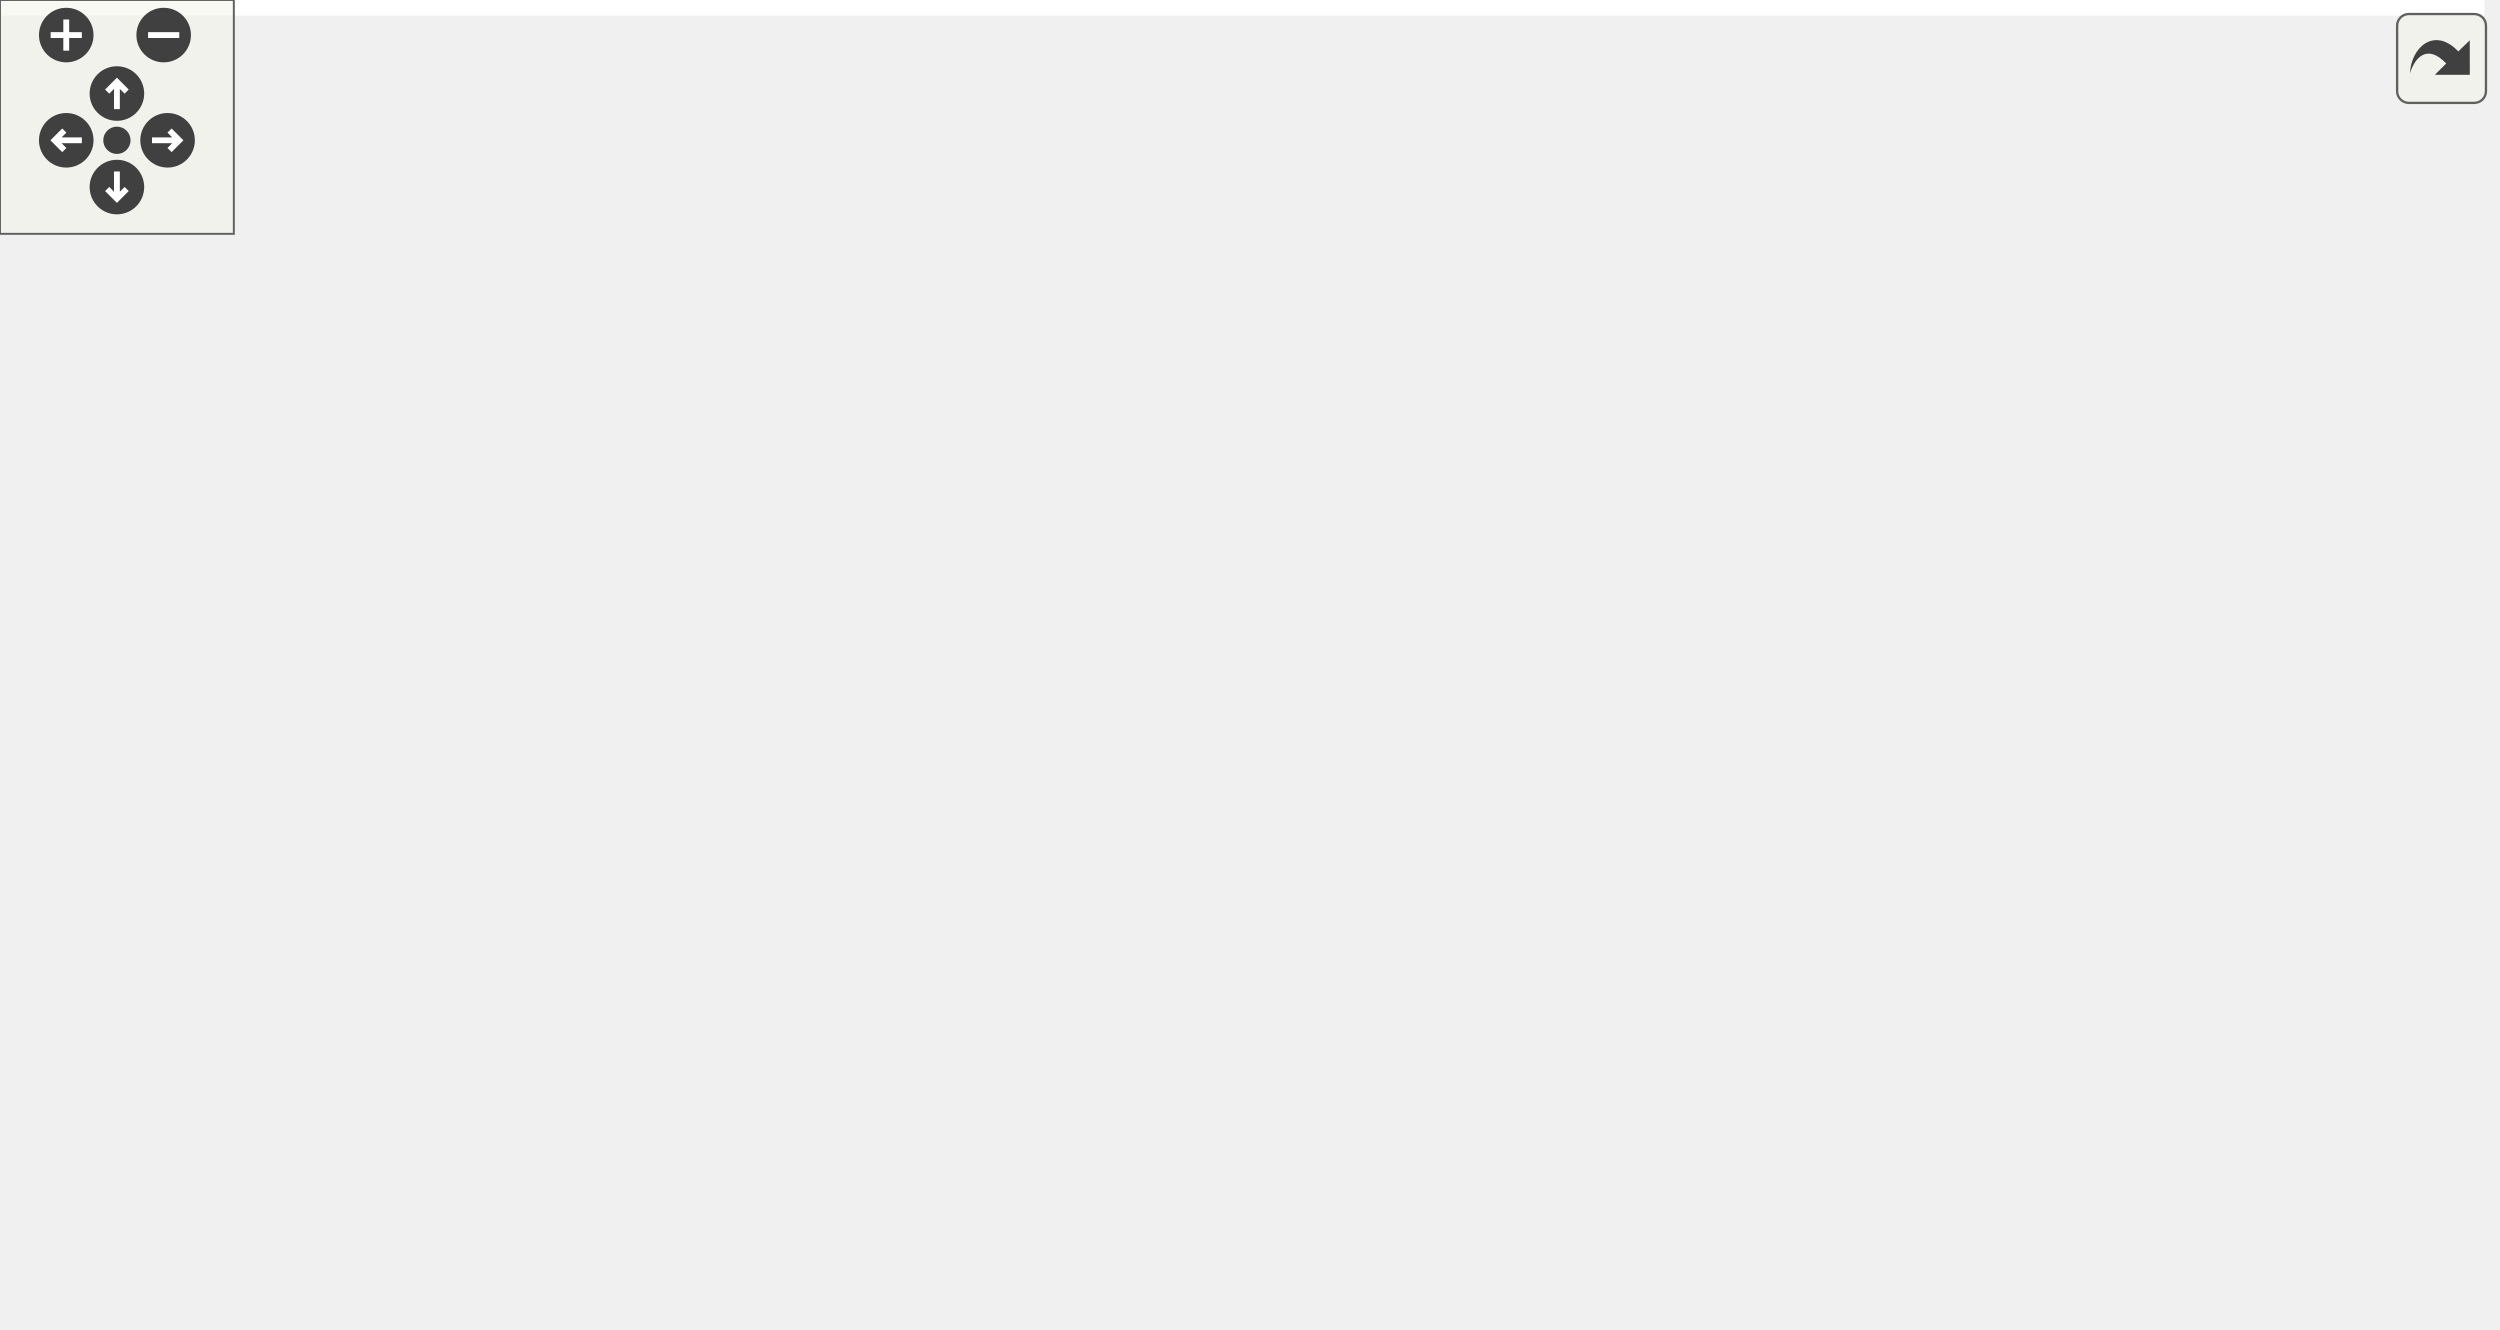
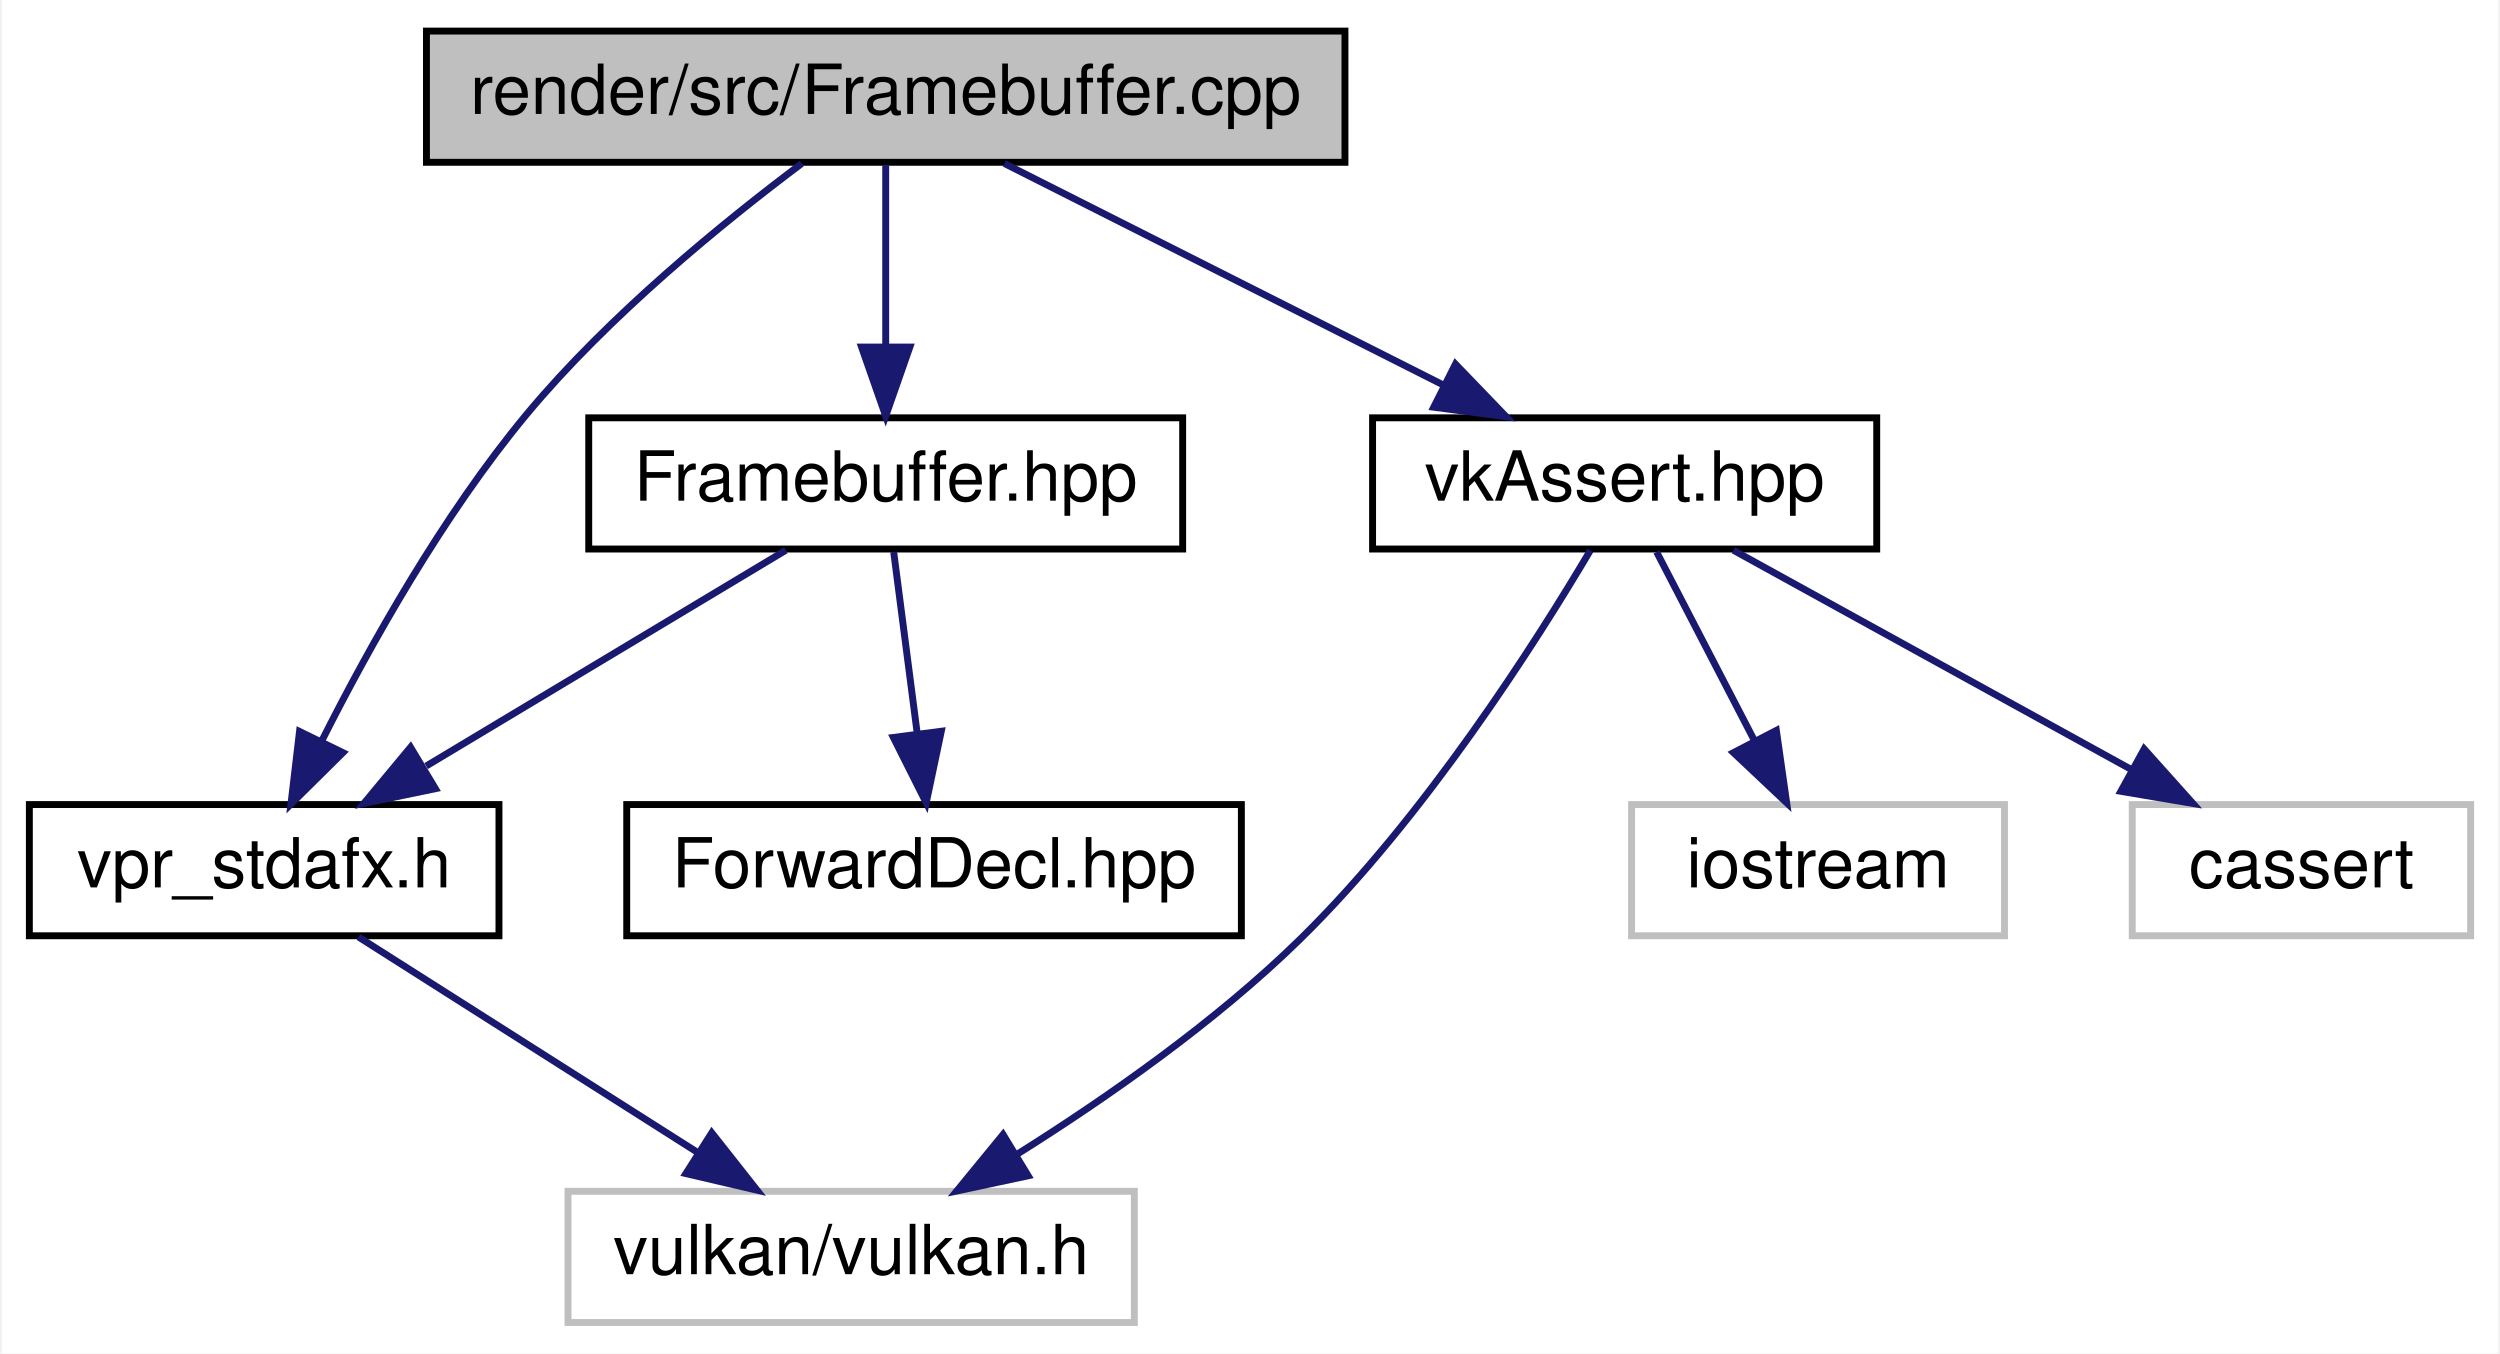
- <svg xmlns="http://www.w3.org/2000/svg" xmlns:xlink="http://www.w3.org/1999/xlink" id="main" version="1.1" xml:space="preserve">
-   <style type="text/css">
- .edge:hover path { stroke: red; }
- .edge:hover polygon { stroke: red; fill: red; }
- </style>
-   <defs>
-     <circle id="rim" cx="0" cy="0" r="7" />
-     <circle id="rim2" cx="0" cy="0" r="3.5" />
-     <g id="zoomPlus">
-       <use xlink:href="#rim" fill="#404040">
-         <set attributeName="fill" to="#808080" begin="zoomplus.mouseover" end="zoomplus.mouseout" />
-       </use>
-       <path d="M-4,0h8M0,-4v8" fill="none" stroke="white" stroke-width="1.5" pointer-events="none" />
+ <svg xmlns="http://www.w3.org/2000/svg" xmlns:xlink="http://www.w3.org/1999/xlink" width="362pt" height="196pt" viewBox="0.00 0.00 361.50 196.00">
+   <g id="graph0" class="graph" transform="scale(1 1) rotate(0) translate(4 192)">
+     <polygon fill="white" stroke="none" points="-4,4 -4,-192 357.5,-192 357.5,4 -4,4" />
+     <g id="node1" class="node">
+       <polygon fill="#bfbfbf" stroke="black" points="57.5,-168.5 57.5,-187.5 190.5,-187.5 190.5,-168.5 57.5,-168.5" />
+       <text text-anchor="middle" x="124" y="-175.5" font-family="Helvetica,sans-Serif" font-size="10.00">render/src/Framebuffer.cpp</text>
    </g>
-     <g id="zoomMin">
-       <use xlink:href="#rim" fill="#404040">
-         <set attributeName="fill" to="#808080" begin="zoomminus.mouseover" end="zoomminus.mouseout" />
-       </use>
-       <path d="M-4,0h8" fill="none" stroke="white" stroke-width="1.5" pointer-events="none" />
-     </g>
-     <g id="dirArrow">
-       <path fill="none" stroke="white" stroke-width="1.5" d="M0,-3.0v7 M-2.5,-0.5L0,-3.0L2.5,-0.5" />
-     </g>
-     <g id="resetDef">
-       <use xlink:href="#rim2" fill="#404040">
-         <set attributeName="fill" to="#808080" begin="reset.mouseover" end="reset.mouseout" />
-       </use>
-     </g>
-   </defs>
-   <svg id="graph" class="graph">
-     <g id="viewport">
-       <polygon fill="white" stroke="none" points="-4,4 -4,-281 637.5,-281 637.5,4 -4,4" />
-       <g id="node1" class="node">
-         <polygon fill="#bfbfbf" stroke="black" points="334.5,-224.5 334.5,-276.5 480.5,-276.5 480.5,-224.5 334.5,-224.5" />
-         <text text-anchor="start" x="342.5" y="-264.5" font-family="Helvetica,sans-Serif" font-size="10.00">C:/Users/kjones/Documents</text>
-         <text text-anchor="start" x="342.5" y="-253.5" font-family="Helvetica,sans-Serif" font-size="10.00">/SoftwareDev/VulpesSceneKit</text>
-         <text text-anchor="start" x="342.5" y="-242.5" font-family="Helvetica,sans-Serif" font-size="10.00">/third_party/vulpesrender</text>
-         <text text-anchor="middle" x="407.5" y="-231.5" font-family="Helvetica,sans-Serif" font-size="10.00">/src/render/Framebuffer.cpp</text>
-       </g>
-       <g id="node2" class="node">
-         <g id="a_node2">
-           <a xlink:href="vpr__stdafx_8h.html" target="_top" xlink:title="vpr_stdafx.h">
-             <polygon fill="white" stroke="black" points="351.5,-112.5 351.5,-131.5 419.5,-131.5 419.5,-112.5 351.5,-112.5" />
-             <text text-anchor="middle" x="385.5" y="-119.5" font-family="Helvetica,sans-Serif" font-size="10.00">vpr_stdafx.h</text>
-           </a>
-         </g>
-       </g>
-       <g id="edge1" class="edge">
-         <path fill="none" stroke="midnightblue" d="M369.553,-224.325C358.004,-214.498 346.726,-202.166 340.5,-188 332.299,-169.341 348.755,-150.457 364.021,-137.888" />
-         <polygon fill="midnightblue" stroke="midnightblue" points="366.415,-140.463 372.216,-131.597 362.152,-134.91 366.415,-140.463" />
-       </g>
-       <g id="node14" class="node">
-         <g id="a_node14">
-           <a xlink:href="_framebuffer_8hpp.html" target="_top" xlink:title="render/Framebuffer.hpp">
-             <polygon fill="white" stroke="black" points="349.5,-168.5 349.5,-187.5 465.5,-187.5 465.5,-168.5 349.5,-168.5" />
-             <text text-anchor="middle" x="407.5" y="-175.5" font-family="Helvetica,sans-Serif" font-size="10.00">render/Framebuffer.hpp</text>
-           </a>
-         </g>
-       </g>
-       <g id="edge15" class="edge">
-         <path fill="none" stroke="midnightblue" d="M407.5,-224.446C407.5,-215.73 407.5,-206.104 407.5,-197.964" />
-         <polygon fill="midnightblue" stroke="midnightblue" points="411,-197.695 407.5,-187.695 404,-197.696 411,-197.695" />
-       </g>
-       <g id="node16" class="node">
-         <g id="a_node16">
-           <a xlink:href="_logical_device_8hpp.html" target="_top" xlink:title="core/LogicalDevice.hpp">
-             <polygon fill="white" stroke="black" points="483.5,-168.5 483.5,-187.5 599.5,-187.5 599.5,-168.5 483.5,-168.5" />
-             <text text-anchor="middle" x="541.5" y="-175.5" font-family="Helvetica,sans-Serif" font-size="10.00">core/LogicalDevice.hpp</text>
-           </a>
-         </g>
-       </g>
-       <g id="edge18" class="edge">
-         <path fill="none" stroke="midnightblue" d="M455.121,-224.446C475.812,-213.56 499.202,-201.254 516.419,-192.196" />
-         <polygon fill="midnightblue" stroke="midnightblue" points="518.072,-195.281 525.293,-187.527 514.813,-189.086 518.072,-195.281" />
-       </g>
-       <g id="node3" class="node">
-         <polygon fill="white" stroke="#bfbfbf" points="0,-0.5 0,-19.5 41,-19.5 41,-0.5 0,-0.5" />
-         <text text-anchor="middle" x="20.5" y="-7.5" font-family="Helvetica,sans-Serif" font-size="10.00">string</text>
-       </g>
-       <g id="edge2" class="edge">
-         <path fill="none" stroke="midnightblue" d="M351.335,-121.442C272.316,-121.729 80.193,-117.981 34.5,-76 21.901,-64.424 19.198,-44.464 19.155,-29.708" />
-         <polygon fill="midnightblue" stroke="midnightblue" points="22.655,-29.785 19.521,-19.664 15.659,-29.529 22.655,-29.785" />
-       </g>
-       <g id="node4" class="node">
-         <polygon fill="white" stroke="#bfbfbf" points="335.5,-56.5 335.5,-75.5 377.5,-75.5 377.5,-56.5 335.5,-56.5" />
-         <text text-anchor="middle" x="356.5" y="-63.5" font-family="Helvetica,sans-Serif" font-size="10.00">vector</text>
-       </g>
-       <g id="edge3" class="edge">
-         <path fill="none" stroke="midnightblue" d="M380.711,-112.083C376.742,-104.691 370.975,-93.953 366.065,-84.811" />
-         <polygon fill="midnightblue" stroke="midnightblue" points="369.014,-82.905 361.2,-75.751 362.847,-86.217 369.014,-82.905" />
-       </g>
-       <g id="node5" class="node">
-         <polygon fill="white" stroke="#bfbfbf" points="395.5,-56.5 395.5,-75.5 433.5,-75.5 433.5,-56.5 395.5,-56.5" />
-         <text text-anchor="middle" x="414.5" y="-63.5" font-family="Helvetica,sans-Serif" font-size="10.00">array</text>
-       </g>
-       <g id="edge4" class="edge">
-         <path fill="none" stroke="midnightblue" d="M390.289,-112.083C394.258,-104.691 400.025,-93.953 404.935,-84.811" />
-         <polygon fill="midnightblue" stroke="midnightblue" points="408.153,-86.217 409.8,-75.751 401.986,-82.905 408.153,-86.217" />
-       </g>
-       <g id="node6" class="node">
-         <polygon fill="white" stroke="#bfbfbf" points="451.5,-56.5 451.5,-75.5 503.5,-75.5 503.5,-56.5 451.5,-56.5" />
-         <text text-anchor="middle" x="477.5" y="-63.5" font-family="Helvetica,sans-Serif" font-size="10.00">memory</text>
-       </g>
-       <g id="edge5" class="edge">
-         <path fill="none" stroke="midnightblue" d="M400.281,-112.324C414.767,-103.822 437.073,-90.729 453.993,-80.797" />
-         <polygon fill="midnightblue" stroke="midnightblue" points="455.903,-83.735 462.755,-75.654 452.359,-77.698 455.903,-83.735" />
-       </g>
-       <g id="node7" class="node">
-         <polygon fill="white" stroke="#bfbfbf" points="522,-56.5 522,-75.5 571,-75.5 571,-56.5 522,-56.5" />
-         <text text-anchor="middle" x="546.5" y="-63.5" font-family="Helvetica,sans-Serif" font-size="10.00">cassert</text>
-       </g>
-       <g id="edge6" class="edge">
-         <path fill="none" stroke="midnightblue" d="M411.011,-112.444C438.335,-103.279 481.85,-88.684 512.167,-78.515" />
-         <polygon fill="midnightblue" stroke="midnightblue" points="513.532,-81.749 521.9,-75.251 511.306,-75.112 513.532,-81.749" />
-       </g>
-       <g id="node8" class="node">
-         <polygon fill="white" stroke="#bfbfbf" points="589.5,-56.5 589.5,-75.5 633.5,-75.5 633.5,-56.5 589.5,-56.5" />
-         <text text-anchor="middle" x="611.5" y="-63.5" font-family="Helvetica,sans-Serif" font-size="10.00">mutex</text>
-       </g>
-       <g id="edge7" class="edge">
-         <path fill="none" stroke="midnightblue" d="M419.609,-113.589C456.474,-105.469 517.175,-91.781 579.194,-75.98" />
-         <polygon fill="midnightblue" stroke="midnightblue" points="580.338,-79.3 589.156,-73.426 578.6,-72.519 580.338,-79.3" />
-       </g>
-       <g id="node9" class="node">
-         <g id="a_node9">
-           <a xlink:href="_create_info_base_8hpp.html" target="_top" xlink:title="common/CreateInfoBase.hpp">
-             <polygon fill="white" stroke="black" points="175.5,-56.5 175.5,-75.5 317.5,-75.5 317.5,-56.5 175.5,-56.5" />
-             <text text-anchor="middle" x="246.5" y="-63.5" font-family="Helvetica,sans-Serif" font-size="10.00">common/CreateInfoBase.hpp</text>
-           </a>
-         </g>
-       </g>
-       <g id="edge8" class="edge">
-         <path fill="none" stroke="midnightblue" d="M363.475,-112.444C340.396,-103.478 303.938,-89.314 277.859,-79.183" />
-         <polygon fill="midnightblue" stroke="midnightblue" points="279.011,-75.875 268.422,-75.516 276.476,-82.4 279.011,-75.875" />
-       </g>
-       <g id="node12" class="node">
-         <g id="a_node12">
-           <a xlink:href="vk_assert_8hpp.html" target="_top" xlink:title="common/vkAssert.hpp">
-             <polygon fill="white" stroke="black" points="44,-56.5 44,-75.5 157,-75.5 157,-56.5 44,-56.5" />
-             <text text-anchor="middle" x="100.5" y="-63.5" font-family="Helvetica,sans-Serif" font-size="10.00">common/vkAssert.hpp</text>
-           </a>
-         </g>
-       </g>
-       <g id="edge11" class="edge">
-         <path fill="none" stroke="midnightblue" d="M351.405,-114.54C302.901,-105.35 213.444,-88.4 155.493,-77.42" />
-         <polygon fill="midnightblue" stroke="midnightblue" points="155.888,-73.932 145.411,-75.51 154.585,-80.81 155.888,-73.932" />
-       </g>
-       <g id="node10" class="node">
-         <polygon fill="white" stroke="#bfbfbf" points="240.5,-0.5 240.5,-19.5 280.5,-19.5 280.5,-0.5 240.5,-0.5" />
-         <text text-anchor="middle" x="260.5" y="-7.5" font-family="Helvetica,sans-Serif" font-size="10.00">limits</text>
-       </g>
-       <g id="edge9" class="edge">
-         <path fill="none" stroke="midnightblue" d="M248.812,-56.083C250.667,-48.927 253.335,-38.635 255.654,-29.691" />
-         <polygon fill="midnightblue" stroke="midnightblue" points="259.109,-30.309 258.231,-19.751 252.334,-28.553 259.109,-30.309" />
-       </g>
-       <g id="node11" class="node">
-         <polygon fill="white" stroke="#bfbfbf" points="140.5,-0.5 140.5,-19.5 222.5,-19.5 222.5,-0.5 140.5,-0.5" />
-         <text text-anchor="middle" x="181.5" y="-7.5" font-family="Helvetica,sans-Serif" font-size="10.00">vulkan/vulkan.h</text>
-       </g>
-       <g id="edge10" class="edge">
-         <path fill="none" stroke="midnightblue" d="M236.057,-56.324C226.354,-48.263 211.685,-36.077 200,-26.369" />
-         <polygon fill="midnightblue" stroke="midnightblue" points="202.062,-23.532 192.133,-19.834 197.589,-28.916 202.062,-23.532" />
-       </g>
-       <g id="edge13" class="edge">
-         <path fill="none" stroke="midnightblue" d="M87.647,-56.324C75.284,-47.979 56.37,-35.212 41.763,-25.352" />
-         <polygon fill="midnightblue" stroke="midnightblue" points="43.568,-22.348 33.322,-19.654 39.652,-28.15 43.568,-22.348" />
-       </g>
-       <g id="edge14" class="edge">
-         <path fill="none" stroke="midnightblue" d="M113.514,-56.324C126.032,-47.979 145.182,-35.212 159.971,-25.352" />
-         <polygon fill="midnightblue" stroke="midnightblue" points="162.139,-28.114 168.518,-19.654 158.256,-22.289 162.139,-28.114" />
-       </g>
-       <g id="node13" class="node">
-         <polygon fill="white" stroke="#bfbfbf" points="68.5,-0.5 68.5,-19.5 122.5,-19.5 122.5,-0.5 68.5,-0.5" />
-         <text text-anchor="middle" x="95.5" y="-7.5" font-family="Helvetica,sans-Serif" font-size="10.00">iostream</text>
-       </g>
-       <g id="edge12" class="edge">
-         <path fill="none" stroke="midnightblue" d="M99.674,-56.083C99.019,-49.006 98.08,-38.861 97.258,-29.986" />
-         <polygon fill="midnightblue" stroke="midnightblue" points="100.717,-29.386 96.31,-19.751 93.747,-30.031 100.717,-29.386" />
-       </g>
-       <g id="edge16" class="edge">
-         <path fill="none" stroke="midnightblue" d="M403.867,-168.083C400.888,-160.77 396.574,-150.181 392.875,-141.103" />
-         <polygon fill="midnightblue" stroke="midnightblue" points="396.08,-139.691 389.065,-131.751 389.597,-142.333 396.08,-139.691" />
-       </g>
-       <g id="node15" class="node">
-         <g id="a_node15">
-           <a xlink:href="_forward_decl_8hpp.html" target="_top" xlink:title="ForwardDecl.hpp">
-             <polygon fill="white" stroke="black" points="438,-112.5 438,-131.5 527,-131.5 527,-112.5 438,-112.5" />
-             <text text-anchor="middle" x="482.5" y="-119.5" font-family="Helvetica,sans-Serif" font-size="10.00">ForwardDecl.hpp</text>
-           </a>
-         </g>
-       </g>
-       <g id="edge17" class="edge">
-         <path fill="none" stroke="midnightblue" d="M419.55,-168.324C430.963,-160.107 448.331,-147.602 461.935,-137.807" />
-         <polygon fill="midnightblue" stroke="midnightblue" points="464.16,-140.517 470.231,-131.834 460.07,-134.837 464.16,-140.517" />
-       </g>
-       <g id="edge19" class="edge">
-         <path fill="none" stroke="midnightblue" d="M516.781,-168.444C490.652,-159.399 449.241,-145.064 419.924,-134.916" />
-         <polygon fill="midnightblue" stroke="midnightblue" points="420.698,-131.48 410.103,-131.516 418.408,-138.095 420.698,-131.48" />
-       </g>
-       <g id="edge20" class="edge">
-         <path fill="none" stroke="midnightblue" d="M532.021,-168.324C523.299,-160.341 510.157,-148.313 499.602,-138.653" />
-         <polygon fill="midnightblue" stroke="midnightblue" points="501.892,-136.004 492.152,-131.834 497.166,-141.167 501.892,-136.004" />
-       </g>
-       <g id="node17" class="node">
-         <polygon fill="white" stroke="#bfbfbf" points="545,-112.5 545,-131.5 580,-131.5 580,-112.5 545,-112.5" />
-         <text text-anchor="middle" x="562.5" y="-119.5" font-family="Helvetica,sans-Serif" font-size="10.00">map</text>
-       </g>
-       <g id="edge21" class="edge">
-         <path fill="none" stroke="midnightblue" d="M544.968,-168.083C547.812,-160.77 551.929,-150.181 555.46,-141.103" />
-         <polygon fill="midnightblue" stroke="midnightblue" points="558.734,-142.34 559.097,-131.751 552.21,-139.803 558.734,-142.34" />
+     <g id="node2" class="node">
+       <g id="a_node2">
+         <a xlink:href="vpr__stdafx_8h.html" target="_top" xlink:title="vpr_stdafx.h">
+           <polygon fill="white" stroke="black" points="0,-56.5 0,-75.5 68,-75.5 68,-56.5 0,-56.5" />
+           <text text-anchor="middle" x="34" y="-63.5" font-family="Helvetica,sans-Serif" font-size="10.00">vpr_stdafx.h</text>
+         </a>
      </g>
    </g>
-   </svg>
-   <g id="navigator" transform="translate(0 0)" fill="#404254">
-     <rect fill="#f2f5e9" fill-opacity="0.5" stroke="#606060" stroke-width=".5" x="0" y="0" width="60" height="60" />
-     <use id="zoomplus" xlink:href="#zoomPlus" x="17" y="9" />
-     <use id="zoomminus" xlink:href="#zoomMin" x="42" y="9" />
-     <use id="reset" xlink:href="#resetDef" x="30" y="36" />
-     <g id="arrowUp" xlink:href="#dirArrow" transform="translate(30 24)">
-       <use xlink:href="#rim" fill="#404040">
-         <set attributeName="fill" to="#808080" begin="arrowUp.mouseover" end="arrowUp.mouseout" />
-       </use>
-       <path fill="none" stroke="white" stroke-width="1.5" d="M0,-3.0v7 M-2.5,-0.5L0,-3.0L2.5,-0.5" />
+     <g id="edge1" class="edge">
+       <path fill="none" stroke="midnightblue" d="M111.843,-168.323C100.608,-159.902 83.902,-146.326 72,-132 59.885,-117.418 49.301,-98.496 42.401,-84.832" />
+       <polygon fill="midnightblue" stroke="midnightblue" points="45.411,-83.018 37.879,-75.567 39.12,-86.088 45.411,-83.018" />
    </g>
-     <g id="arrowRight" xlink:href="#dirArrow" transform="rotate(90) translate(36 -43)">
-       <use xlink:href="#rim" fill="#404040">
-         <set attributeName="fill" to="#808080" begin="arrowRight.mouseover" end="arrowRight.mouseout" />
-       </use>
-       <path fill="none" stroke="white" stroke-width="1.5" d="M0,-3.0v7 M-2.5,-0.5L0,-3.0L2.5,-0.5" />
+     <g id="node4" class="node">
+       <g id="a_node4">
+         <a xlink:href="_framebuffer_8hpp.html" target="_top" xlink:title="Framebuffer.hpp">
+           <polygon fill="white" stroke="black" points="81,-112.5 81,-131.5 167,-131.5 167,-112.5 81,-112.5" />
+           <text text-anchor="middle" x="124" y="-119.5" font-family="Helvetica,sans-Serif" font-size="10.00">Framebuffer.hpp</text>
+         </a>
+       </g>
    </g>
-     <g id="arrowDown" xlink:href="#dirArrow" transform="rotate(180) translate(-30 -48)">
-       <use xlink:href="#rim" fill="#404040">
-         <set attributeName="fill" to="#808080" begin="arrowDown.mouseover" end="arrowDown.mouseout" />
-       </use>
-       <path fill="none" stroke="white" stroke-width="1.5" d="M0,-3.0v7 M-2.5,-0.5L0,-3.0L2.5,-0.5" />
+     <g id="edge3" class="edge">
+       <path fill="none" stroke="midnightblue" d="M124,-168.083C124,-161.006 124,-150.861 124,-141.986" />
+       <polygon fill="midnightblue" stroke="midnightblue" points="127.5,-141.751 124,-131.751 120.5,-141.751 127.5,-141.751" />
    </g>
-     <g id="arrowLeft" xlink:href="#dirArrow" transform="rotate(270) translate(-36 17)">
-       <use xlink:href="#rim" fill="#404040">
-         <set attributeName="fill" to="#808080" begin="arrowLeft.mouseover" end="arrowLeft.mouseout" />
-       </use>
-       <path fill="none" stroke="white" stroke-width="1.5" d="M0,-3.0v7 M-2.5,-0.5L0,-3.0L2.5,-0.5" />
+     <g id="node6" class="node">
+       <g id="a_node6">
+         <a xlink:href="vk_assert_8hpp.html" target="_top" xlink:title="vkAssert.hpp">
+           <polygon fill="white" stroke="black" points="194.5,-112.5 194.5,-131.5 267.5,-131.5 267.5,-112.5 194.5,-112.5" />
+           <text text-anchor="middle" x="231" y="-119.5" font-family="Helvetica,sans-Serif" font-size="10.00">vkAssert.hpp</text>
+         </a>
+       </g>
+     </g>
+     <g id="edge6" class="edge">
+       <path fill="none" stroke="midnightblue" d="M141.191,-168.324C158.351,-159.664 184.946,-146.242 204.747,-136.249" />
+       <polygon fill="midnightblue" stroke="midnightblue" points="206.501,-139.285 213.851,-131.655 203.347,-133.035 206.501,-139.285" />
+     </g>
+     <g id="node3" class="node">
+       <polygon fill="white" stroke="#bfbfbf" points="78,-0.5 78,-19.5 160,-19.5 160,-0.5 78,-0.5" />
+       <text text-anchor="middle" x="119" y="-7.5" font-family="Helvetica,sans-Serif" font-size="10.00">vulkan/vulkan.h</text>
+     </g>
+     <g id="edge2" class="edge">
+       <path fill="none" stroke="midnightblue" d="M47.657,-56.324C60.916,-47.9 81.268,-34.971 96.846,-25.074" />
+       <polygon fill="midnightblue" stroke="midnightblue" points="98.813,-27.971 105.377,-19.654 95.06,-22.063 98.813,-27.971" />
+     </g>
+     <g id="edge4" class="edge">
+       <path fill="none" stroke="midnightblue" d="M109.54,-112.324C95.5,-103.9 73.951,-90.971 57.457,-81.074" />
+       <polygon fill="midnightblue" stroke="midnightblue" points="58.8,-77.798 48.424,-75.654 55.198,-83.801 58.8,-77.798" />
+     </g>
+     <g id="node5" class="node">
+       <g id="a_node5">
+         <a xlink:href="_forward_decl_8hpp.html" target="_top" xlink:title="ForwardDecl.hpp">
+           <polygon fill="white" stroke="black" points="86.5,-56.5 86.5,-75.5 175.5,-75.5 175.5,-56.5 86.5,-56.5" />
+           <text text-anchor="middle" x="131" y="-63.5" font-family="Helvetica,sans-Serif" font-size="10.00">ForwardDecl.hpp</text>
+         </a>
+       </g>
+     </g>
+     <g id="edge5" class="edge">
+       <path fill="none" stroke="midnightblue" d="M125.156,-112.083C126.084,-104.927 127.418,-94.635 128.577,-85.691" />
+       <polygon fill="midnightblue" stroke="midnightblue" points="132.051,-86.118 129.866,-75.751 125.109,-85.218 132.051,-86.118" />
+     </g>
+     <g id="edge9" class="edge">
+       <path fill="none" stroke="midnightblue" d="M226.027,-112.292C218.222,-99.107 202.104,-73.737 184,-56 171.772,-44.02 156.029,-33.032 143.1,-24.912" />
+       <polygon fill="midnightblue" stroke="midnightblue" points="144.634,-21.748 134.273,-19.534 140.992,-27.726 144.634,-21.748" />
+     </g>
+     <g id="node7" class="node">
+       <polygon fill="white" stroke="#bfbfbf" points="232,-56.5 232,-75.5 286,-75.5 286,-56.5 232,-56.5" />
+       <text text-anchor="middle" x="259" y="-63.5" font-family="Helvetica,sans-Serif" font-size="10.00">iostream</text>
+     </g>
+     <g id="edge7" class="edge">
+       <path fill="none" stroke="midnightblue" d="M235.624,-112.083C239.456,-104.691 245.024,-93.953 249.765,-84.811" />
+       <polygon fill="midnightblue" stroke="midnightblue" points="252.966,-86.24 254.462,-75.751 246.752,-83.017 252.966,-86.24" />
+     </g>
+     <g id="node8" class="node">
+       <polygon fill="white" stroke="#bfbfbf" points="304.5,-56.5 304.5,-75.5 353.5,-75.5 353.5,-56.5 304.5,-56.5" />
+       <text text-anchor="middle" x="329" y="-63.5" font-family="Helvetica,sans-Serif" font-size="10.00">cassert</text>
+     </g>
+     <g id="edge8" class="edge">
+       <path fill="none" stroke="midnightblue" d="M246.745,-112.324C262.319,-103.743 286.377,-90.486 304.459,-80.522" />
+       <polygon fill="midnightblue" stroke="midnightblue" points="306.224,-83.546 313.294,-75.654 302.846,-77.415 306.224,-83.546" />
    </g>
  </g>
-   <svg viewBox="0 0 15 15" width="100%" height="30px" preserveAspectRatio="xMaxYMin meet">
-     <g id="arrow_out" transform="scale(0.3 0.3)">
-       <a xlink:href="_framebuffer_8cpp__incl_org.svg" target="_base">
-         <rect id="button" ry="5" rx="5" y="6" x="6" height="38" width="38" fill="#f2f5e9" fill-opacity="0.5" stroke="#606060" stroke-width="1.0" />
-         <path id="arrow" d="M 11.5,31.437 C 11.94,20.098 22.043,11.323 32.159,21.979 L 37.069,17.246 C 37.069,17.246 37.088,32 37.088,32 L 22.16,31.978 C 22.16,31.978 26.998,27.14 26.998,27.14 C 18.529,18.264 13.292,25.23 11.5,31.437 z" style="fill:#404040;" />
-       </a>
-     </g>
-   </svg>
</svg>
